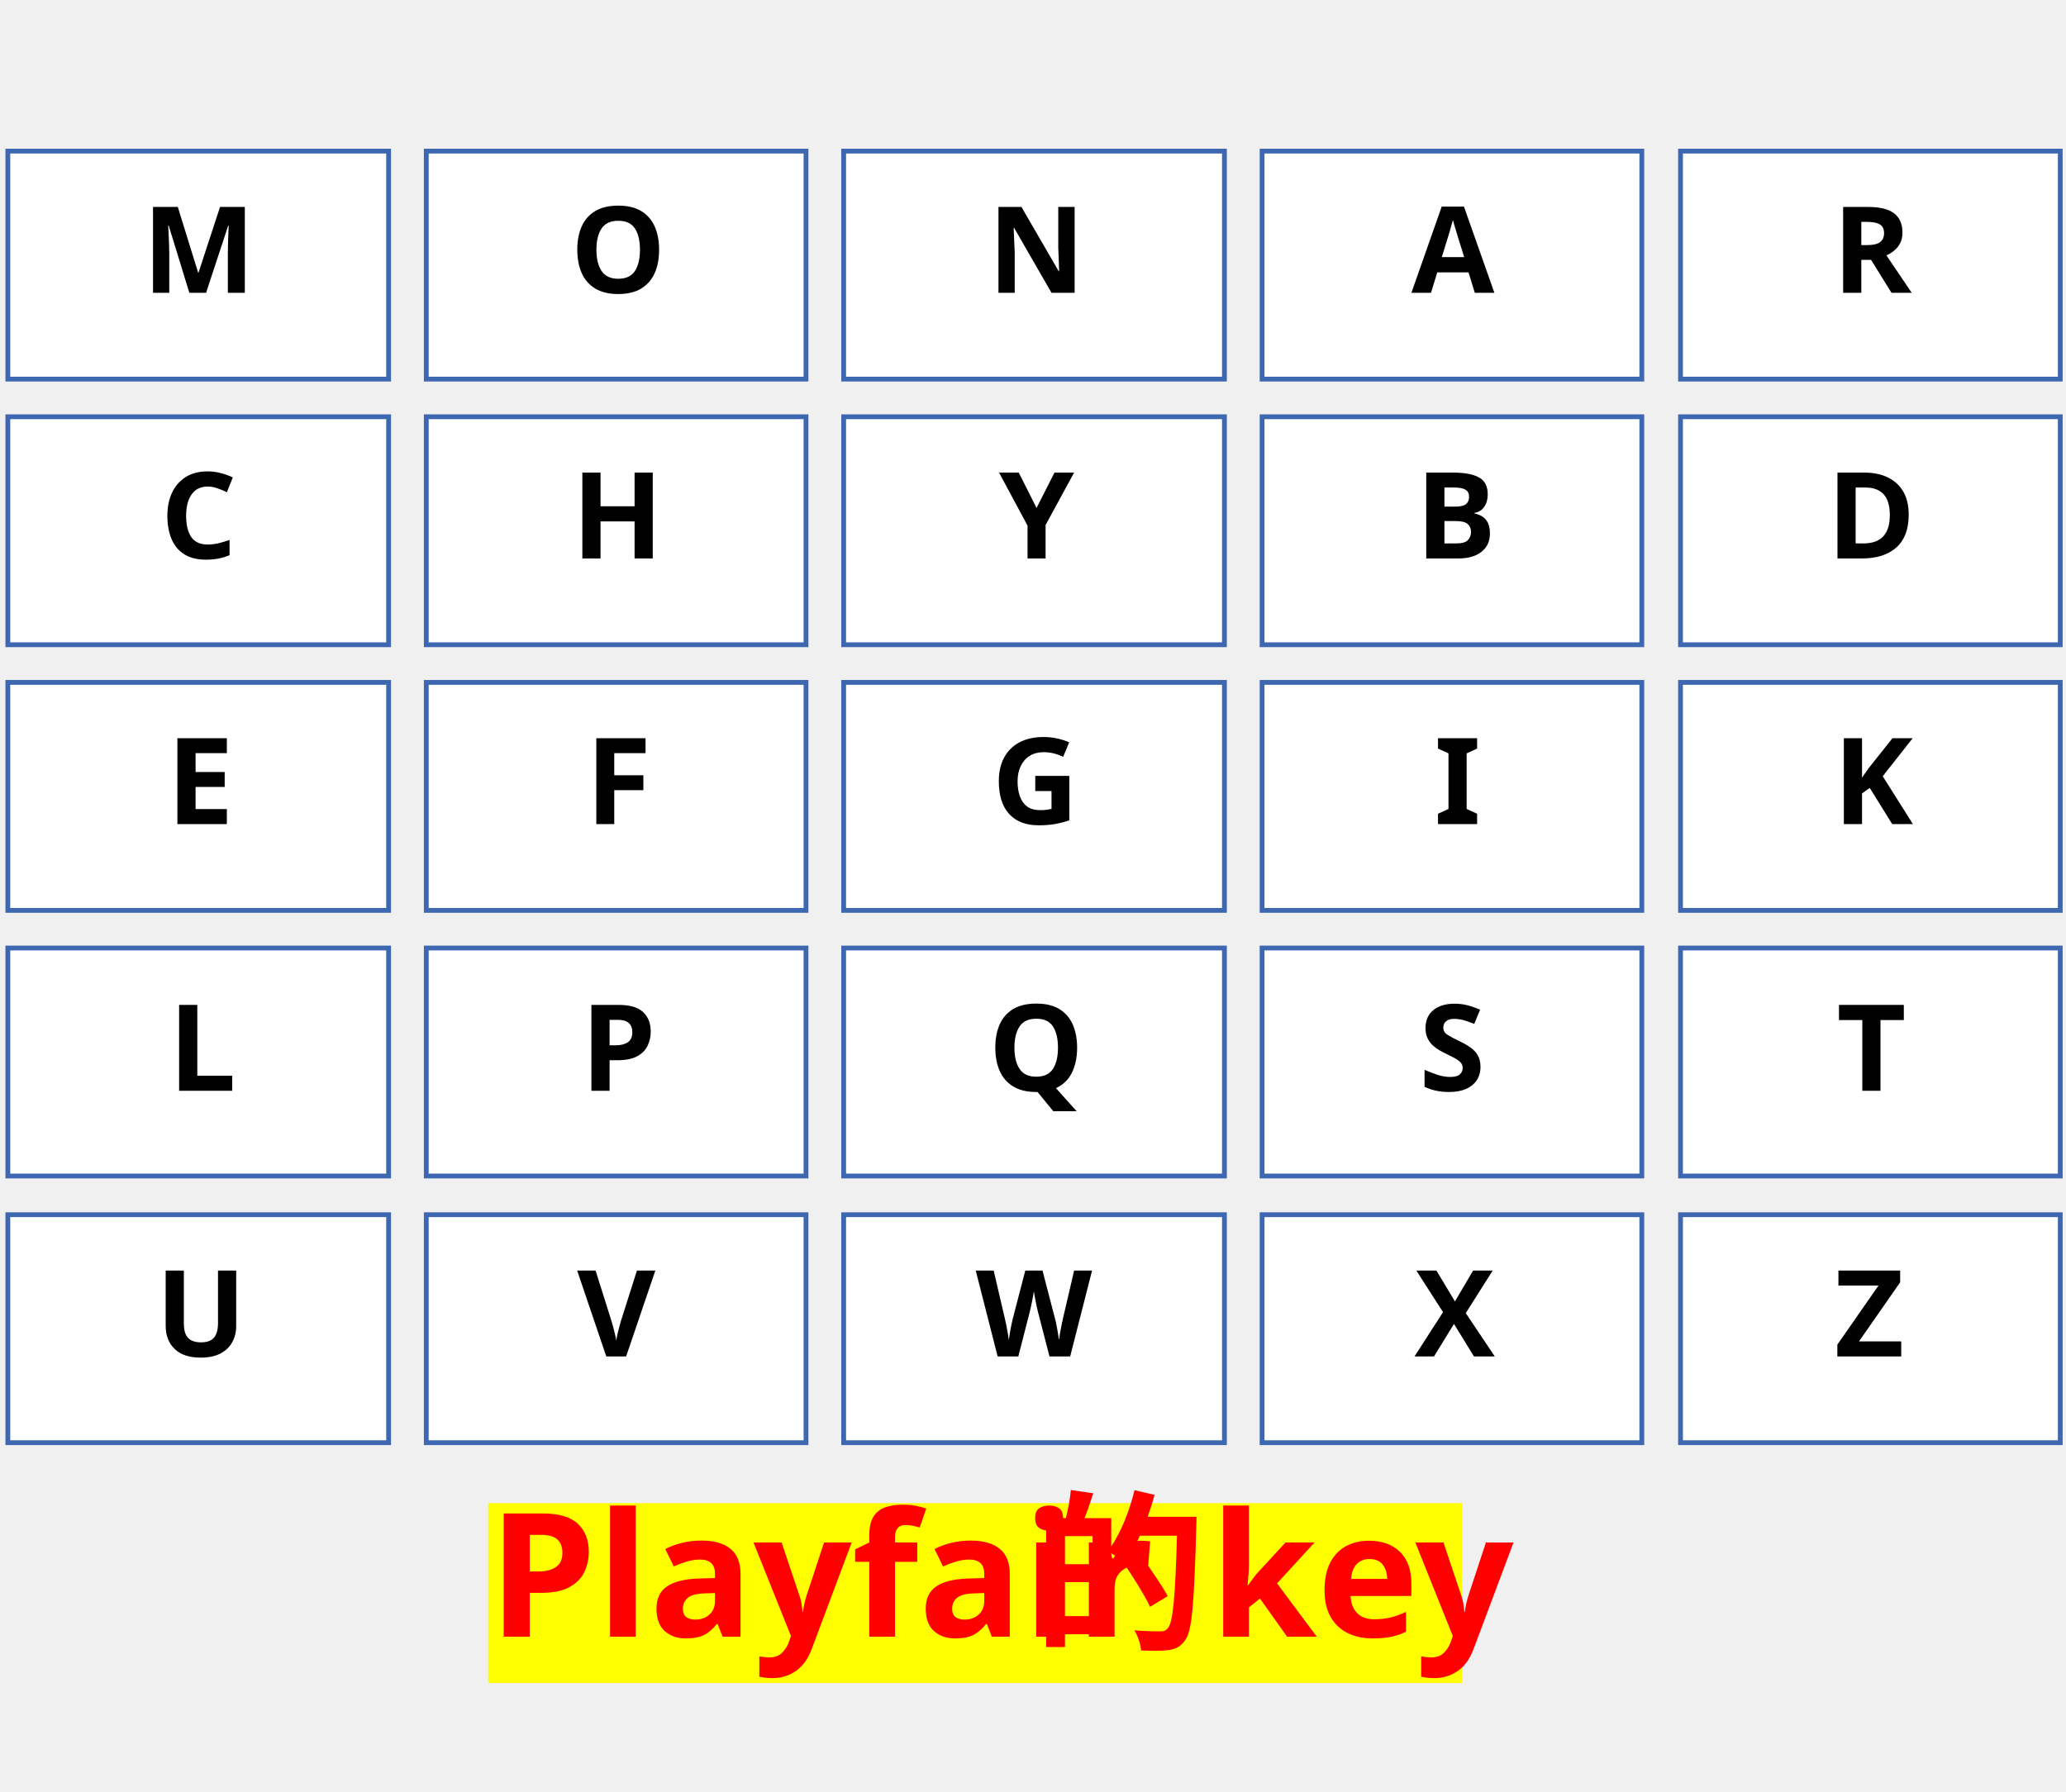
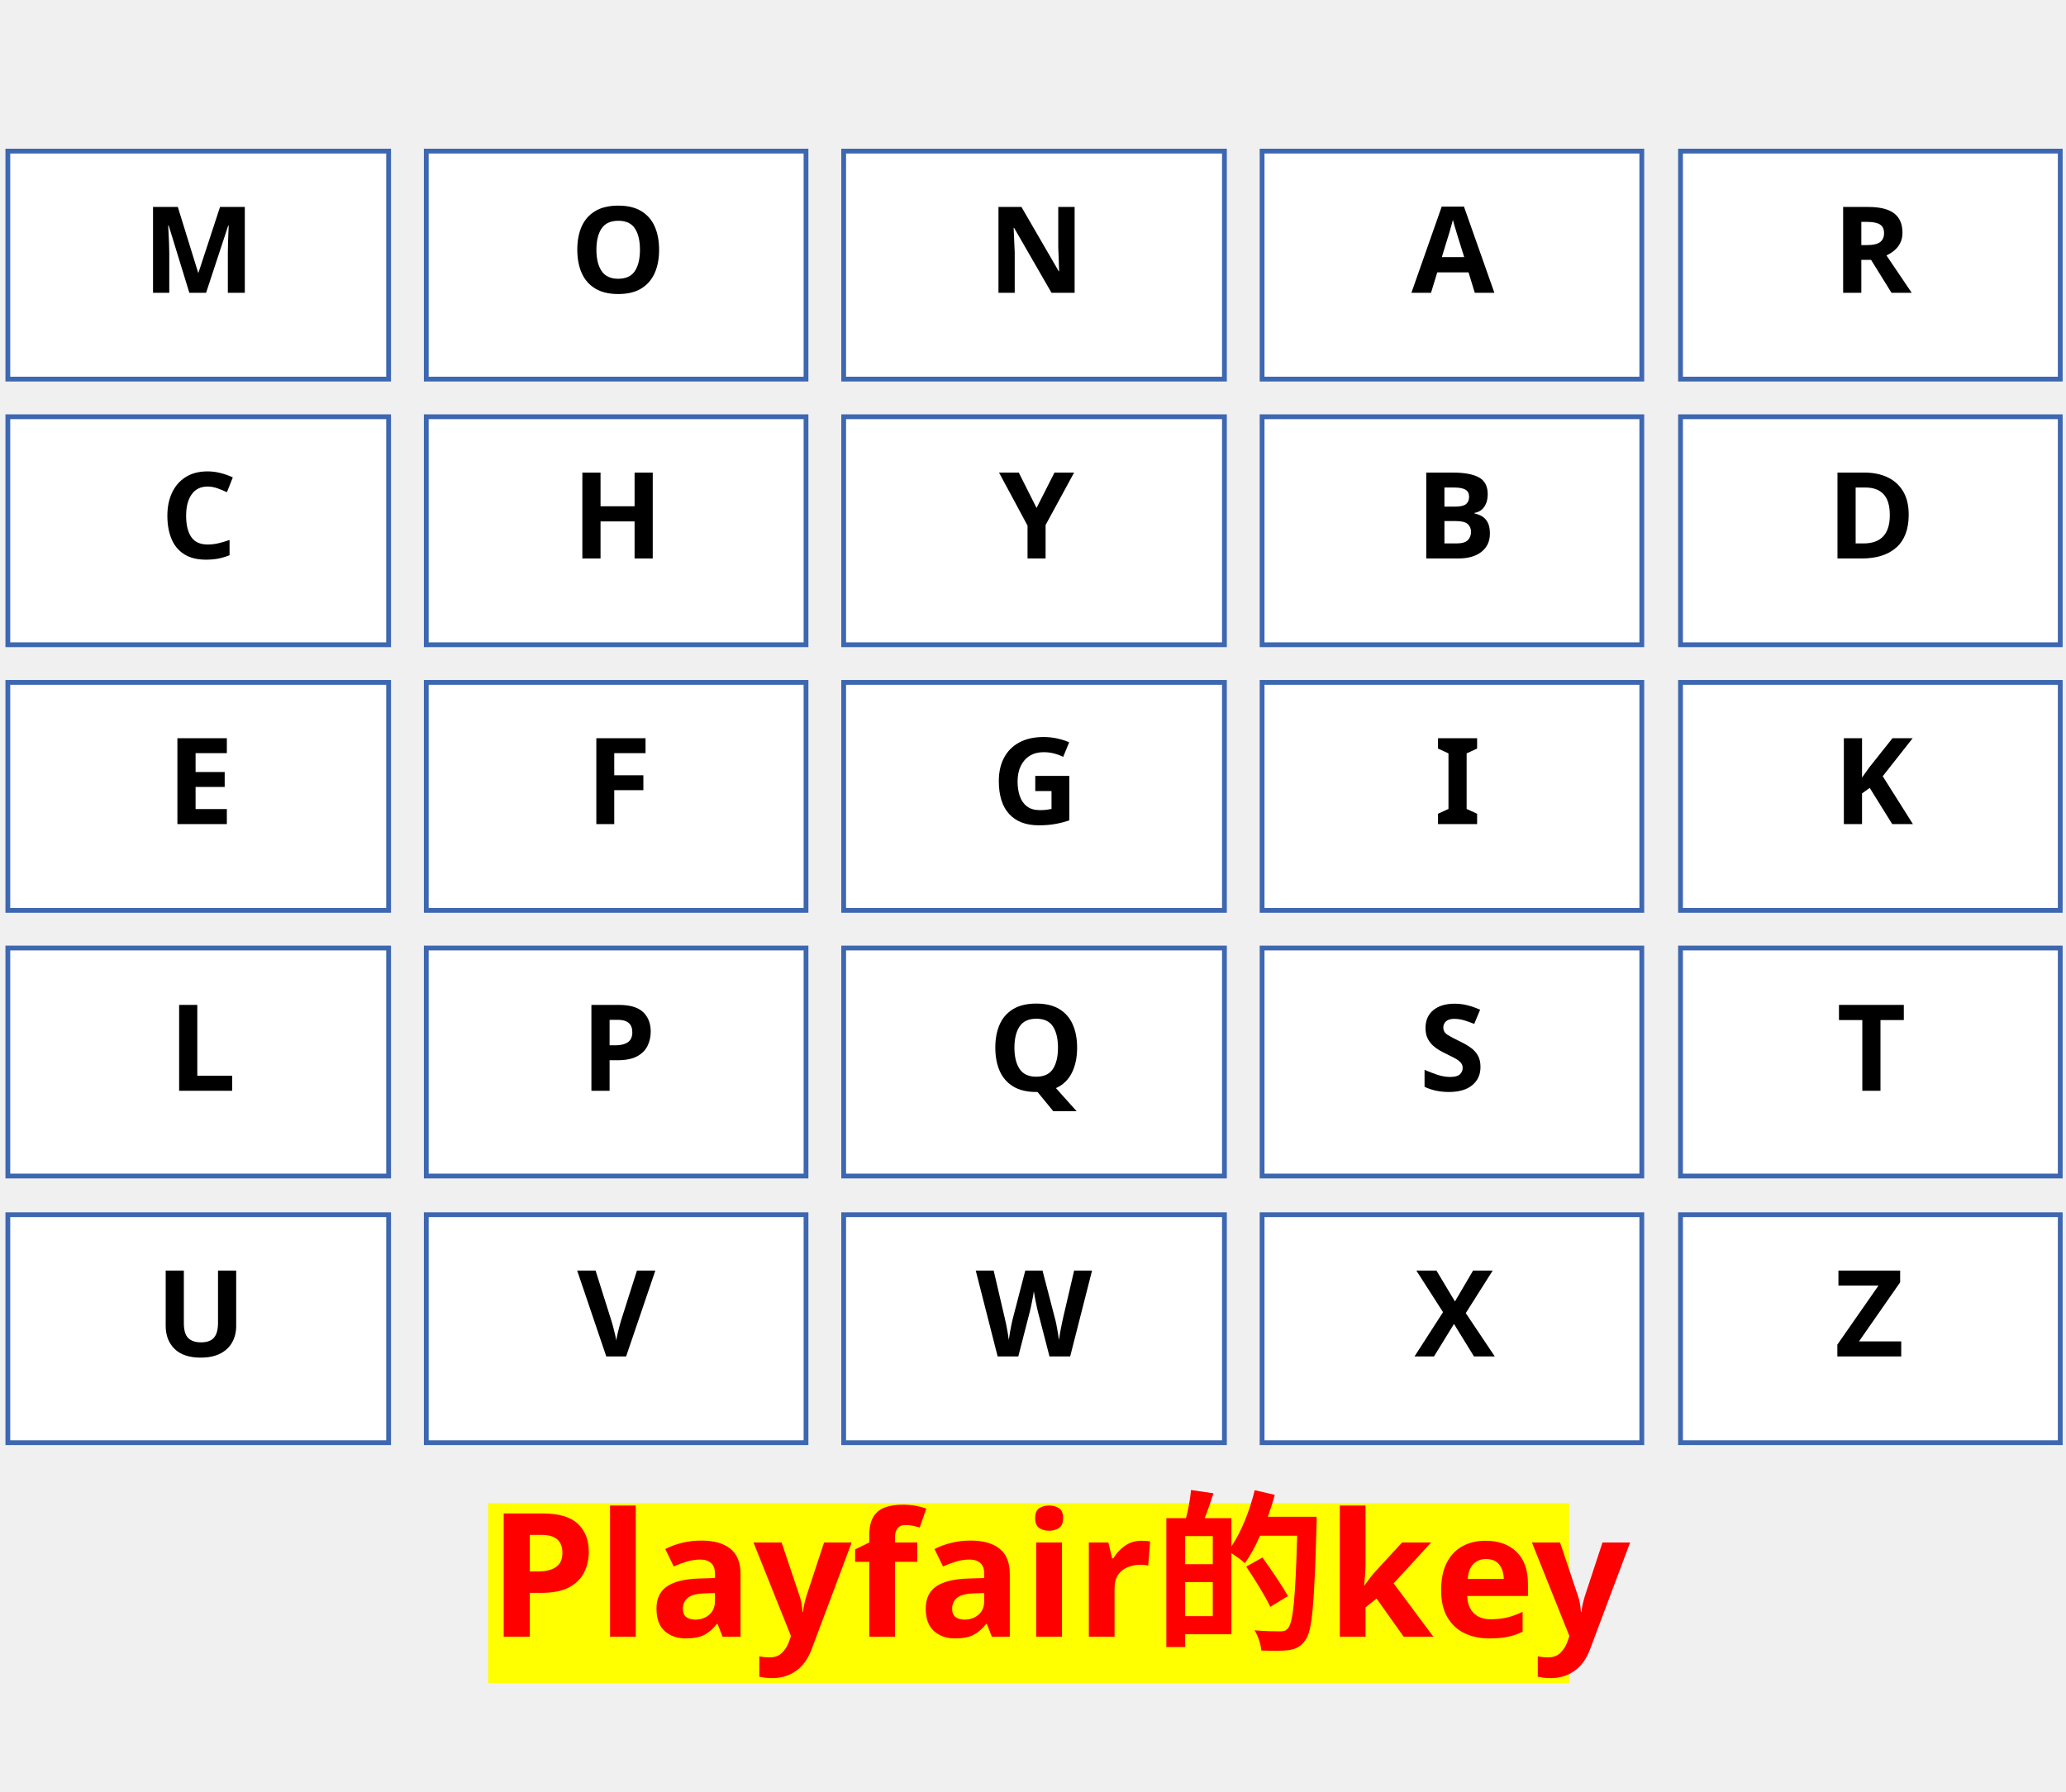
<svg xmlns="http://www.w3.org/2000/svg" xml:space="preserve" width="1975" height="1713" overflow="hidden">
  <path fill="#fff" stroke="#3d67b1" stroke-miterlimit="8" stroke-width="4.583" d="M7.5 144.5h364v218H7.5z" />
  <text font-family="DengXian,DengXian_MSFontService,sans-serif" font-size="115" font-weight="700" transform="translate(135.939 280)">M</text>
  <path fill="#fff" stroke="#3d67b1" stroke-miterlimit="8" stroke-width="4.583" d="M407.5 144.5h363v218h-363z" />
  <text font-family="DengXian,DengXian_MSFontService,sans-serif" font-size="115" font-weight="700" transform="translate(545.196 280)">O</text>
  <path fill="#fff" stroke="#3d67b1" stroke-miterlimit="8" stroke-width="4.583" d="M806.5 144.5h364v218h-364z" />
  <text font-family="DengXian,DengXian_MSFontService,sans-serif" font-size="115" font-weight="700" transform="translate(944.15 280)">N</text>
  <path fill="#fff" stroke="#3d67b1" stroke-miterlimit="8" stroke-width="4.583" d="M1206.5 144.5h363v218h-363z" />
  <text font-family="DengXian,DengXian_MSFontService,sans-serif" font-size="115" font-weight="700" transform="translate(1349.23 280)">A</text>
  <path fill="#fff" stroke="#3d67b1" stroke-miterlimit="8" stroke-width="4.583" d="M1606.5 144.5h363v218h-363z" />
  <text font-family="DengXian,DengXian_MSFontService,sans-serif" font-size="115" font-weight="700" transform="translate(1751.62 280)">R</text>
  <path fill="#fff" stroke="#3d67b1" stroke-miterlimit="8" stroke-width="4.583" d="M7.5 398.5h364v218H7.5z" />
  <text font-family="DengXian,DengXian_MSFontService,sans-serif" font-size="115" font-weight="700" transform="translate(153.321 534)">C</text>
  <path fill="#fff" stroke="#3d67b1" stroke-miterlimit="8" stroke-width="4.583" d="M407.5 398.5h363v218h-363z" />
  <text font-family="DengXian,DengXian_MSFontService,sans-serif" font-size="115" font-weight="700" transform="translate(546.365 534)">H</text>
  <path fill="#fff" stroke="#3d67b1" stroke-miterlimit="8" stroke-width="4.583" d="M806.5 398.5h364v218h-364z" />
  <text font-family="DengXian,DengXian_MSFontService,sans-serif" font-size="115" font-weight="700" transform="translate(955.03 534)">Y</text>
  <path fill="#fff" stroke="#3d67b1" stroke-miterlimit="8" stroke-width="4.583" d="M1206.5 398.5h363v218h-363z" />
  <text font-family="DengXian,DengXian_MSFontService,sans-serif" font-size="115" font-weight="700" transform="translate(1353.09 534)">B</text>
  <path fill="#fff" stroke="#3d67b1" stroke-miterlimit="8" stroke-width="4.583" d="M1606.5 398.5h363v218h-363z" />
  <text font-family="DengXian,DengXian_MSFontService,sans-serif" font-size="115" font-weight="700" transform="translate(1746.2 534)">D</text>
  <path fill="#fff" stroke="#3d67b1" stroke-miterlimit="8" stroke-width="4.583" d="M7.5 652.5h364v218H7.5z" />
  <text font-family="DengXian,DengXian_MSFontService,sans-serif" font-size="115" font-weight="700" transform="translate(159.245 788)">E</text>
  <path fill="#fff" stroke="#3d67b1" stroke-miterlimit="8" stroke-width="4.583" d="M407.5 652.5h363v218h-363z" />
  <text font-family="DengXian,DengXian_MSFontService,sans-serif" font-size="115" font-weight="700" transform="translate(559.714 788)">F</text>
  <path fill="#fff" stroke="#3d67b1" stroke-miterlimit="8" stroke-width="4.583" d="M806.5 652.5h364v218h-364z" />
  <text font-family="DengXian,DengXian_MSFontService,sans-serif" font-size="115" font-weight="700" transform="translate(948.15 788)">G</text>
  <path fill="#fff" stroke="#3d67b1" stroke-miterlimit="8" stroke-width="4.583" d="M1206.5 652.5h363v218h-363z" />
  <text font-family="DengXian,DengXian_MSFontService,sans-serif" font-size="115" font-weight="700" transform="translate(1370.99 788)">I</text>
  <path fill="#fff" stroke="#3d67b1" stroke-miterlimit="8" stroke-width="4.583" d="M1606.5 652.5h363v218h-363z" />
  <text font-family="DengXian,DengXian_MSFontService,sans-serif" font-size="115" font-weight="700" transform="translate(1752.3 788)">K</text>
  <path fill="#fff" stroke="#3d67b1" stroke-miterlimit="8" stroke-width="4.583" d="M7.5 906.5h364v218H7.5z" />
  <text font-family="DengXian,DengXian_MSFontService,sans-serif" font-size="115" font-weight="700" transform="translate(160.895 1043)">L</text>
  <path fill="#fff" stroke="#3d67b1" stroke-miterlimit="8" stroke-width="4.583" d="M407.5 906.5h363v218h-363z" />
  <text font-family="DengXian,DengXian_MSFontService,sans-serif" font-size="115" font-weight="700" transform="translate(555.016 1043)">P</text>
  <path fill="#fff" stroke="#3d67b1" stroke-miterlimit="8" stroke-width="4.583" d="M806.5 906.5h364v218h-364z" />
  <text font-family="DengXian,DengXian_MSFontService,sans-serif" font-size="115" font-weight="700" transform="translate(944.8 1043)">Q</text>
  <path fill="#fff" stroke="#3d67b1" stroke-miterlimit="8" stroke-width="4.583" d="M1206.5 906.5h363v218h-363z" />
  <text font-family="DengXian,DengXian_MSFontService,sans-serif" font-size="115" font-weight="700" transform="translate(1356.51 1043)">S</text>
  <path fill="#fff" stroke="#3d67b1" stroke-miterlimit="8" stroke-width="4.583" d="M1606.5 906.5h363v218h-363z" />
  <text font-family="DengXian,DengXian_MSFontService,sans-serif" font-size="115" font-weight="700" transform="translate(1755.68 1043)">T</text>
  <path fill="#fff" stroke="#3d67b1" stroke-miterlimit="8" stroke-width="4.583" d="M7.5 1161.5h364v218H7.5z" />
  <text font-family="DengXian,DengXian_MSFontService,sans-serif" font-size="115" font-weight="700" transform="translate(148.612 1297)">U</text>
  <path fill="#fff" stroke="#3d67b1" stroke-miterlimit="8" stroke-width="4.583" d="M407.5 1161.5h363v218h-363z" />
  <text font-family="DengXian,DengXian_MSFontService,sans-serif" font-size="115" font-weight="700" transform="translate(551.739 1297)">V</text>
  <path fill="#fff" stroke="#3d67b1" stroke-miterlimit="8" stroke-width="4.583" d="M806.5 1161.5h364v218h-364z" />
  <text font-family="DengXian,DengXian_MSFontService,sans-serif" font-size="115" font-weight="700" transform="translate(932.76 1297)">W</text>
  <path fill="#fff" stroke="#3d67b1" stroke-miterlimit="8" stroke-width="4.583" d="M1206.5 1161.5h363v218h-363z" />
  <text font-family="DengXian,DengXian_MSFontService,sans-serif" font-size="115" font-weight="700" transform="translate(1352.22 1297)">X</text>
  <path fill="#fff" stroke="#3d67b1" stroke-miterlimit="8" stroke-width="4.583" d="M1606.5 1161.5h363v218h-363z" />
  <text font-family="DengXian,DengXian_MSFontService,sans-serif" font-size="115" font-weight="700" transform="translate(1753.66 1297)">Z</text>
-   <path fill="#ff0" fill-rule="evenodd" d="M466.679 1437.3H988.03v172H466.679ZM988.03 1437.3h168.44v172H988.03ZM1156.47 1437.3h241.2v172h-241.2Z" />
-   <text fill="red" font-family="DengXian Light,DengXian Light_MSFontService,sans-serif" font-size="165" font-weight="700" transform="translate(466.679 1565)">Playfair</text>
-   <text fill="red" font-family="DengXian Light,DengXian Light_MSFontService,sans-serif" font-size="165" font-weight="700" transform="translate(988.03 1565)">的</text>
-   <text fill="red" font-family="DengXian Light,DengXian Light_MSFontService,sans-serif" font-size="165" font-weight="700" transform="translate(1156.47 1565)">key</text>
+   <path fill="#ff0" fill-rule="evenodd" d="M466.679 1437.3H1500v172H466.679Z" />
+   <text fill="red" font-family="DengXian Light,DengXian Light_MSFontService,sans-serif" font-size="165" font-weight="700" transform="translate(466.679 1565)">Playfair的key</text>
</svg>
